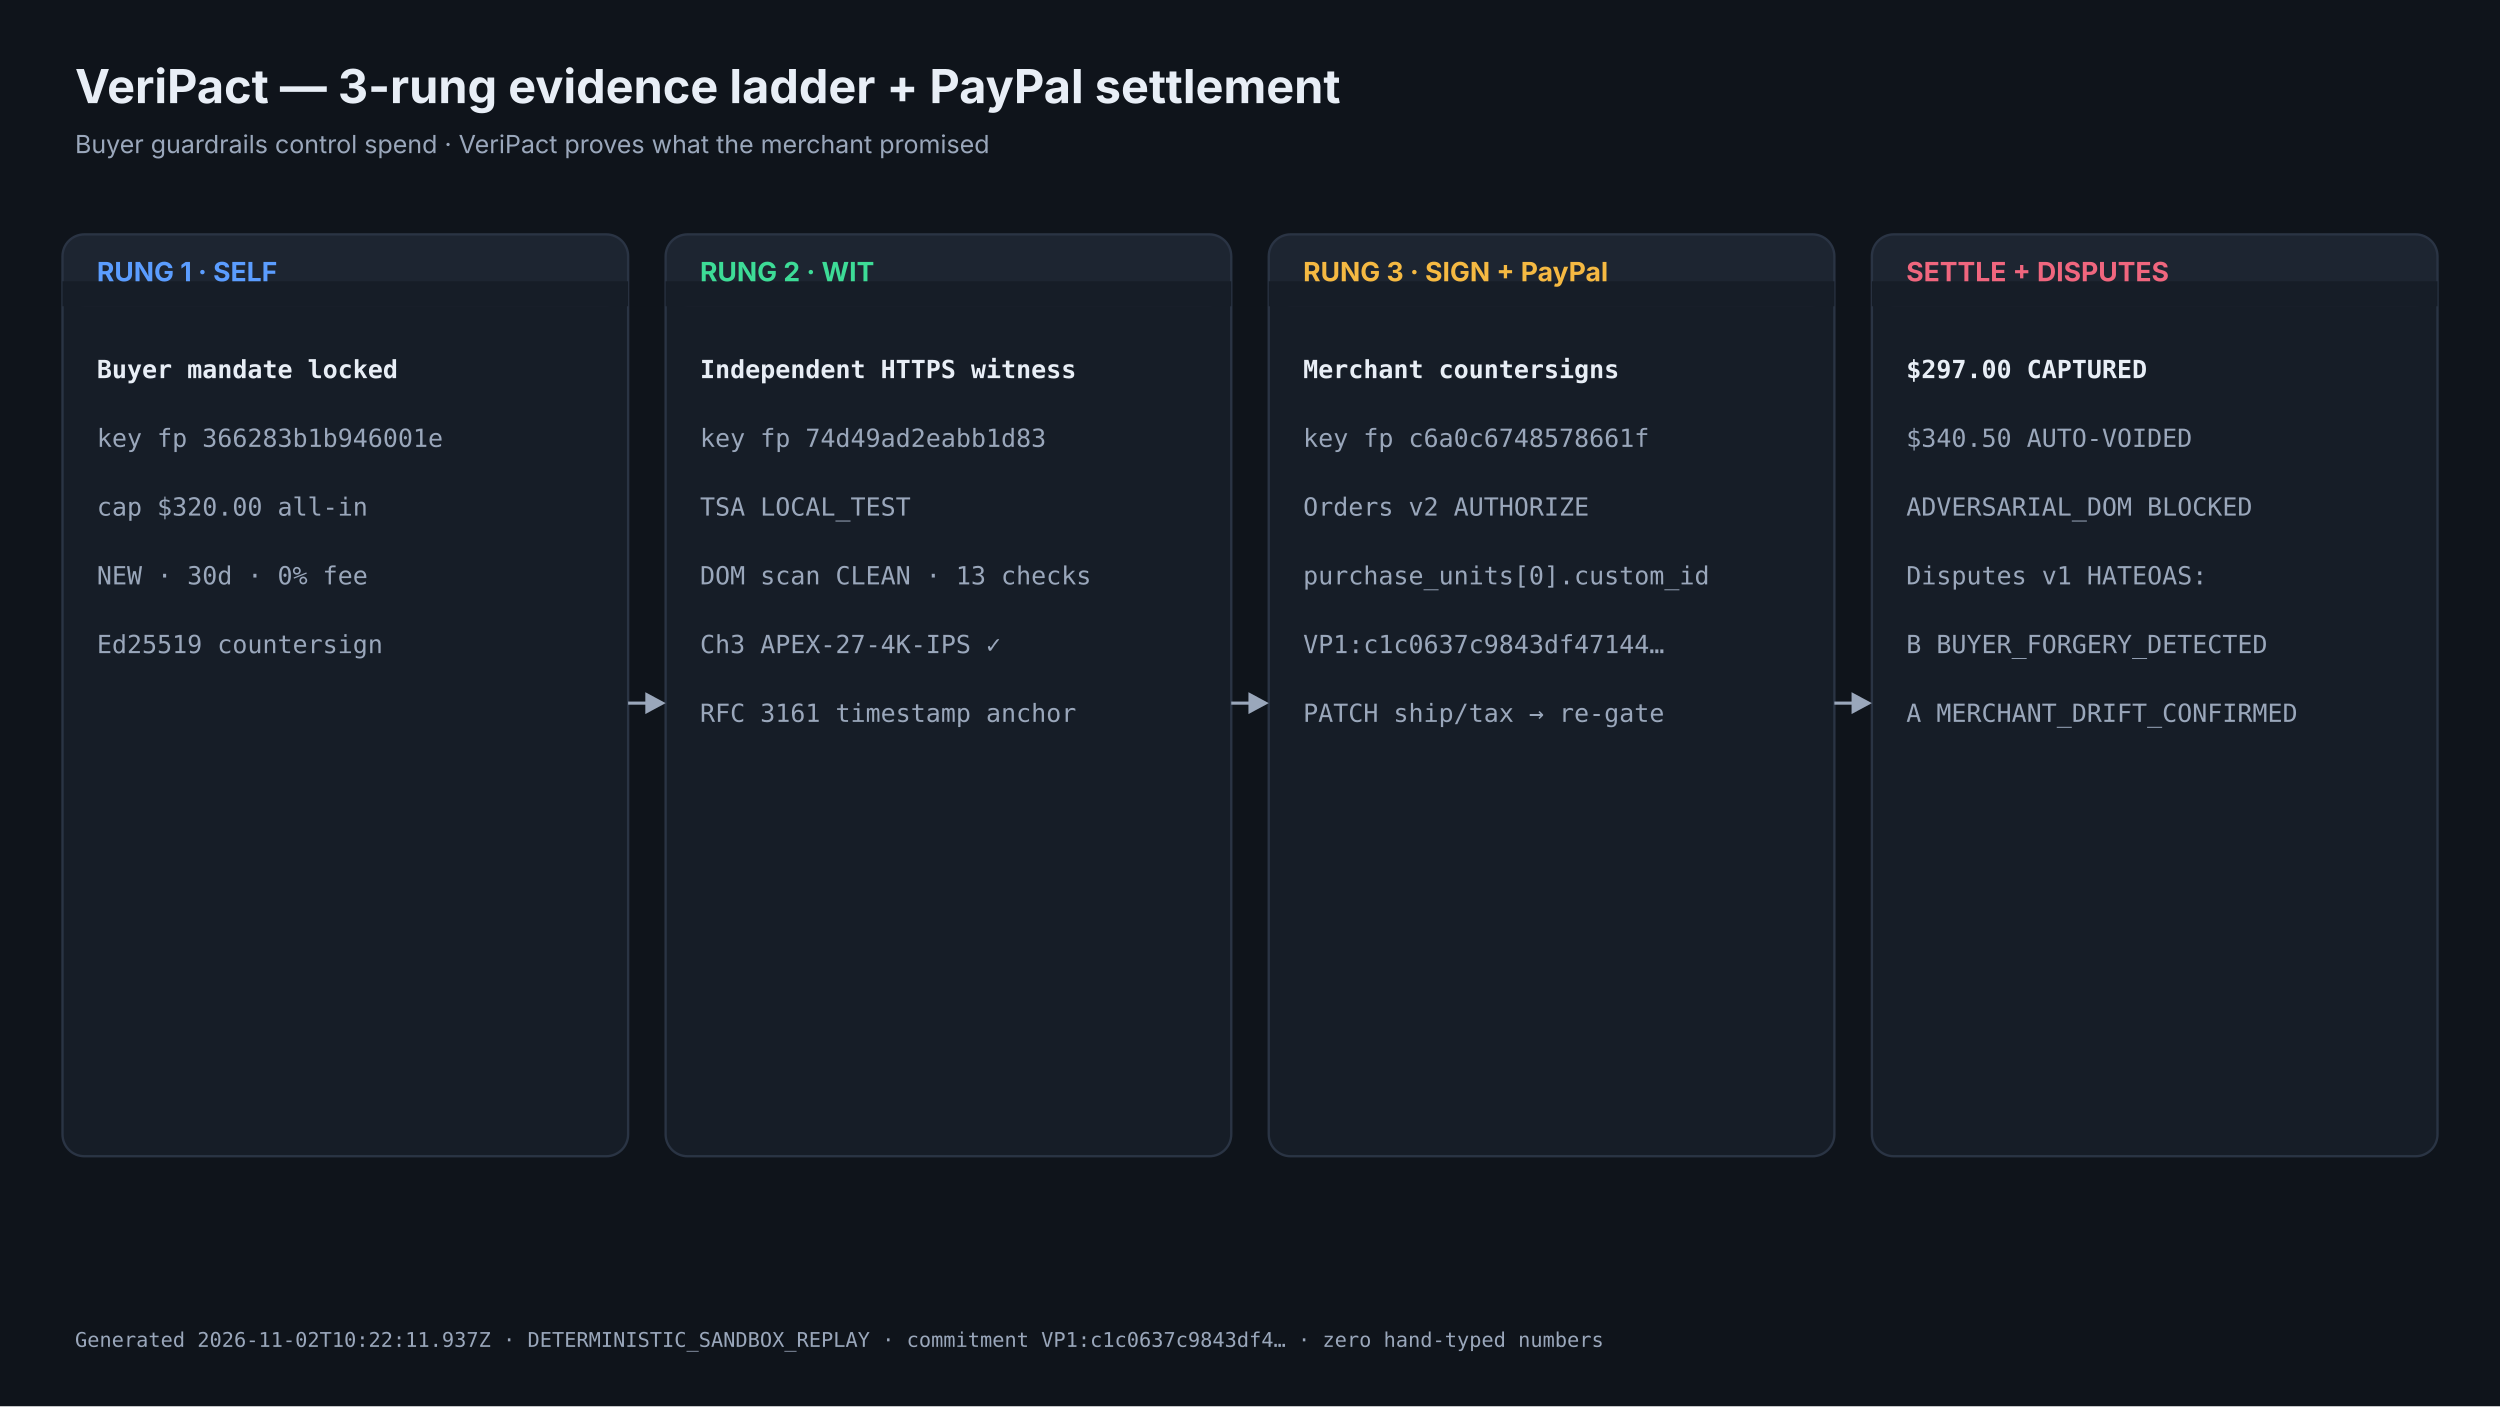
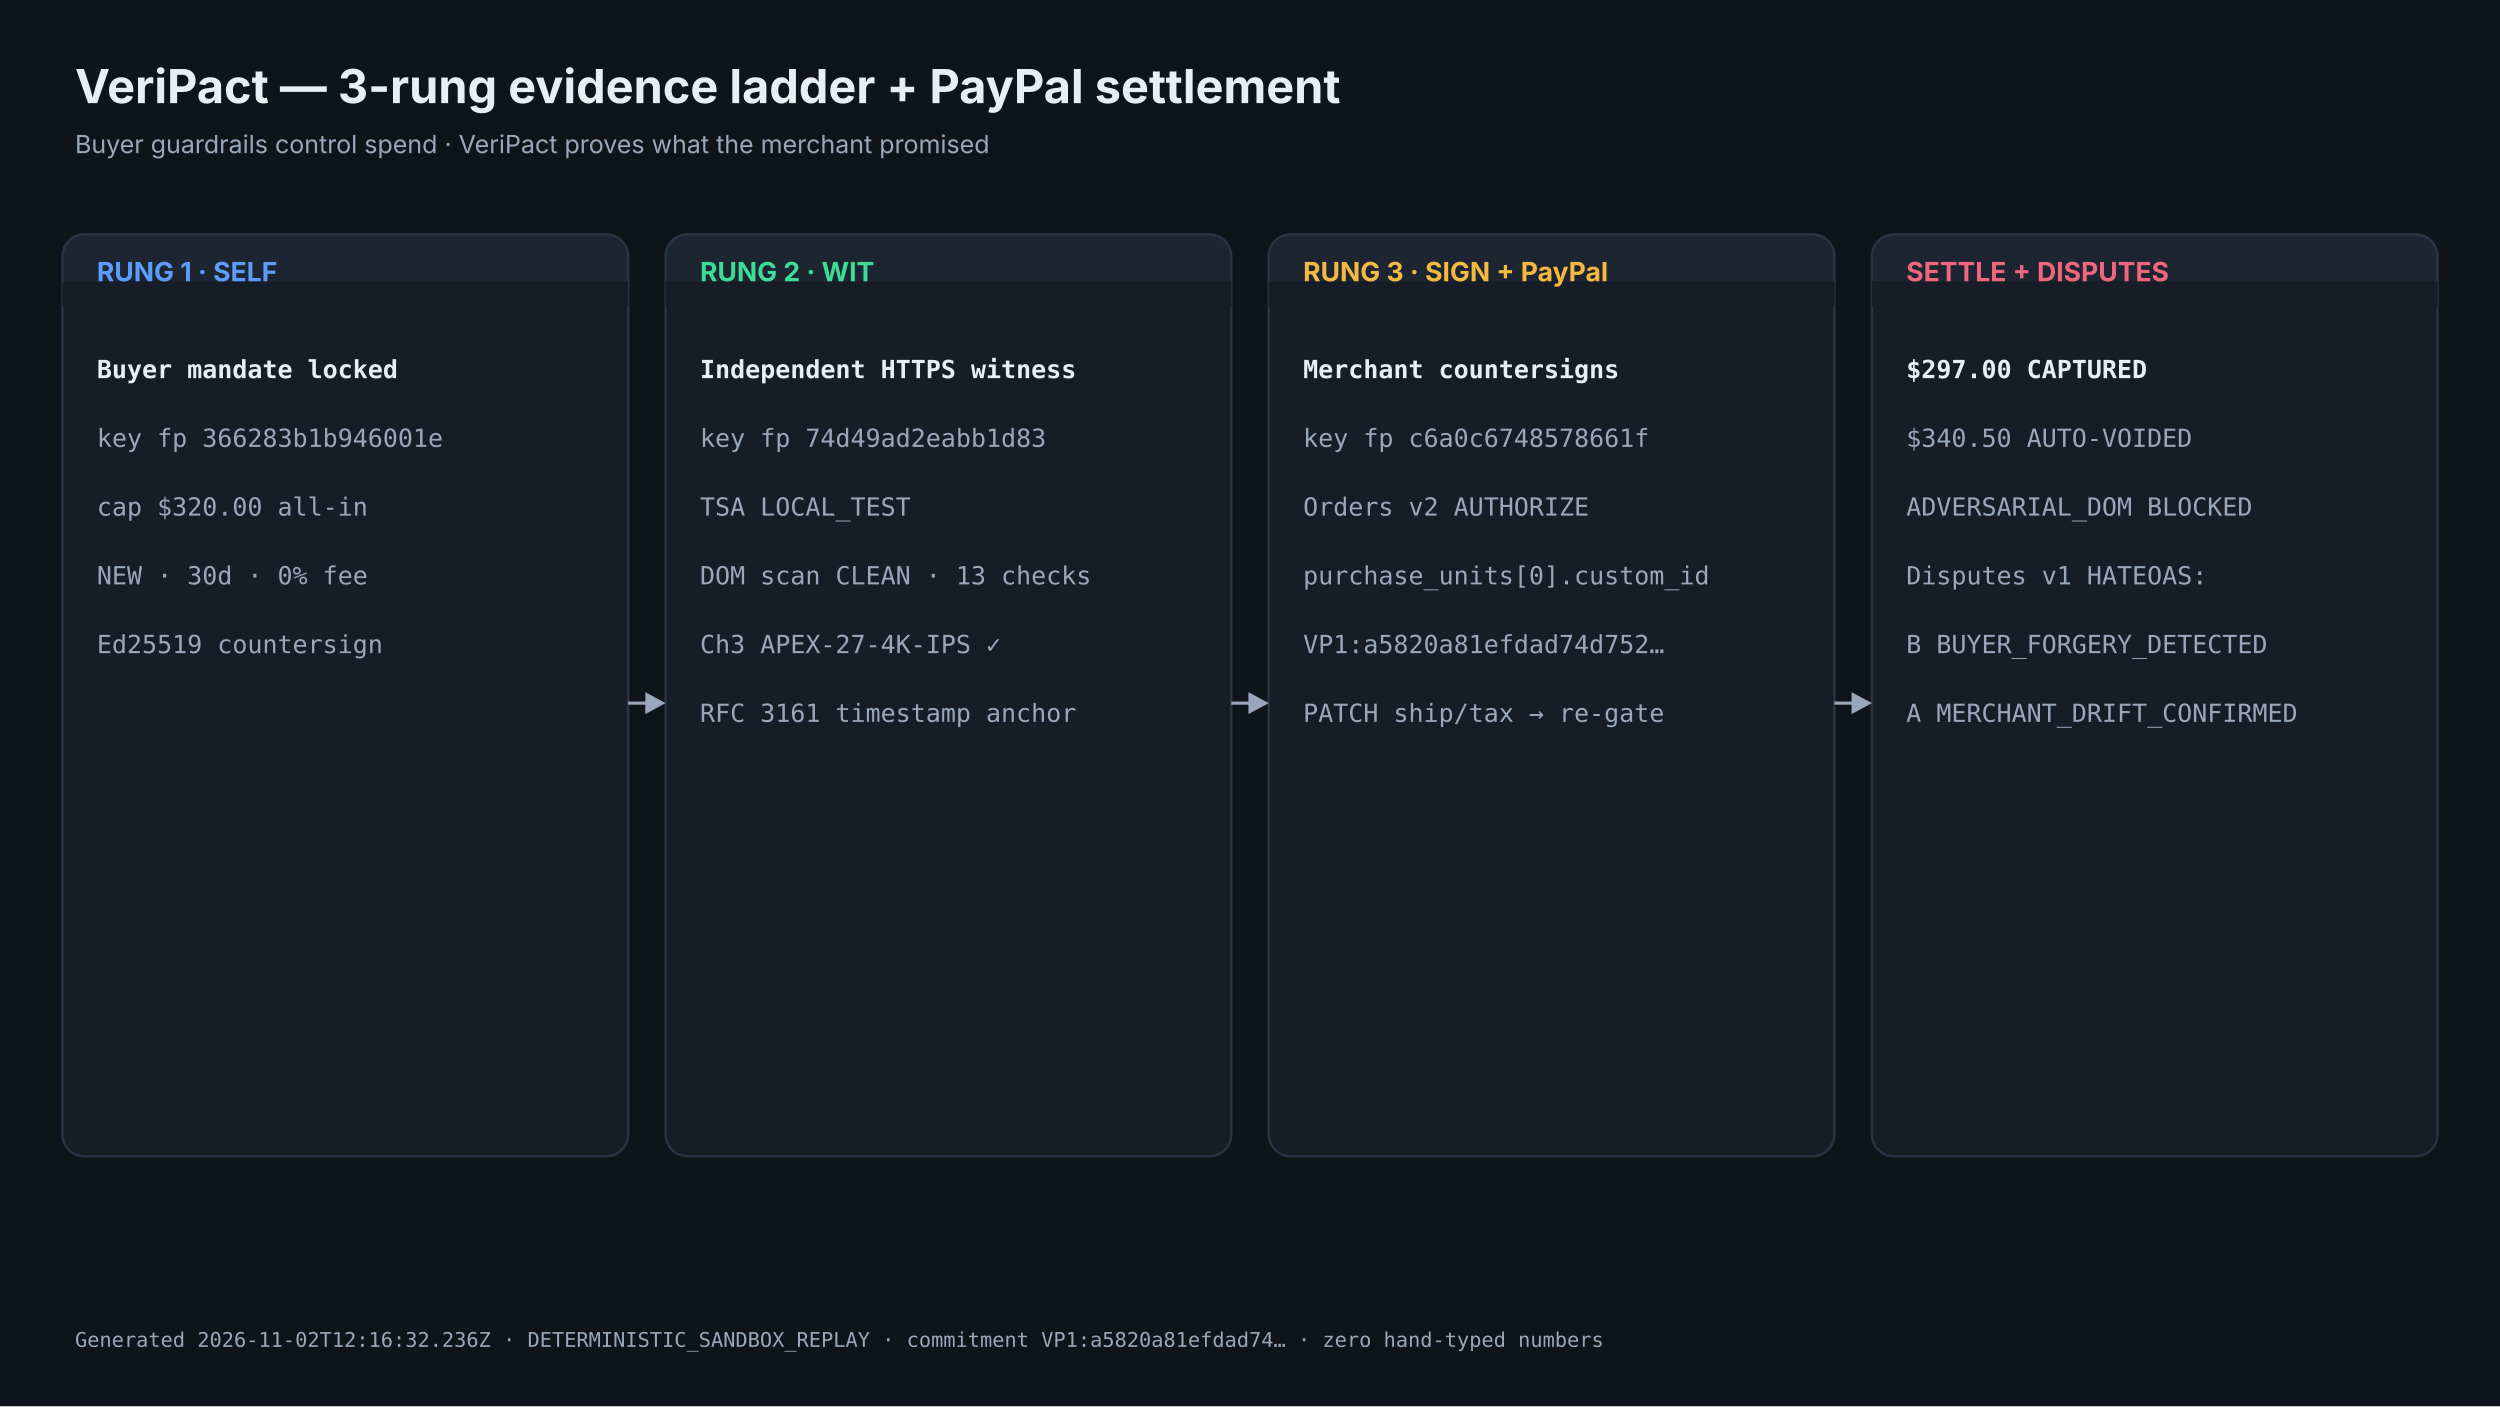
<svg xmlns="http://www.w3.org/2000/svg" width="1600" height="900" viewBox="0 0 1600 900" role="img">
  <rect x="0" y="0" width="1600" height="900" rx="0" fill="#0f141b" />
  <text x="48" y="66" font-family="system-ui,-apple-system,Segoe UI,sans-serif" font-size="30" fill="#e8eef6" text-anchor="start" font-weight="700">VeriPact — 3-rung evidence ladder + PayPal settlement</text>
  <text x="48" y="98" font-family="system-ui,-apple-system,Segoe UI,sans-serif" font-size="16" fill="#9aa7bb" text-anchor="start">Buyer guardrails control spend · VeriPact proves what the merchant promised</text>
  <rect x="40" y="150" width="362" height="590" rx="14" fill="#161d27" stroke="#2a3444" stroke-width="1.5" />
  <rect x="40" y="150" width="362" height="46" rx="14" fill="#2a3444" opacity="0.35" />
  <rect x="40" y="180" width="362" height="16" fill="#161d27" />
  <text x="62" y="180" font-family="system-ui,-apple-system,Segoe UI,sans-serif" font-size="17" fill="#5b9dff" text-anchor="start" font-weight="700">RUNG 1 · SELF</text>
  <text x="62" y="242" font-family="ui-monospace,SFMono-Regular,Menlo,Consolas,monospace" font-size="16" fill="#e8eef6" text-anchor="start" font-weight="700">Buyer mandate locked</text>
  <text x="62" y="286" font-family="ui-monospace,SFMono-Regular,Menlo,Consolas,monospace" font-size="16" fill="#9aa7bb" text-anchor="start">key fp 366283b1b946001e</text>
  <text x="62" y="330" font-family="ui-monospace,SFMono-Regular,Menlo,Consolas,monospace" font-size="16" fill="#9aa7bb" text-anchor="start">cap $320.00 all-in</text>
  <text x="62" y="374" font-family="ui-monospace,SFMono-Regular,Menlo,Consolas,monospace" font-size="16" fill="#9aa7bb" text-anchor="start">NEW · 30d · 0% fee</text>
  <text x="62" y="418" font-family="ui-monospace,SFMono-Regular,Menlo,Consolas,monospace" font-size="16" fill="#9aa7bb" text-anchor="start">Ed25519 countersign</text>
  <rect x="426" y="150" width="362" height="590" rx="14" fill="#161d27" stroke="#2a3444" stroke-width="1.5" />
  <rect x="426" y="150" width="362" height="46" rx="14" fill="#2a3444" opacity="0.35" />
  <rect x="426" y="180" width="362" height="16" fill="#161d27" />
  <text x="448" y="180" font-family="system-ui,-apple-system,Segoe UI,sans-serif" font-size="17" fill="#3ddc97" text-anchor="start" font-weight="700">RUNG 2 · WIT</text>
  <text x="448" y="242" font-family="ui-monospace,SFMono-Regular,Menlo,Consolas,monospace" font-size="16" fill="#e8eef6" text-anchor="start" font-weight="700">Independent HTTPS witness</text>
  <text x="448" y="286" font-family="ui-monospace,SFMono-Regular,Menlo,Consolas,monospace" font-size="16" fill="#9aa7bb" text-anchor="start">key fp 74d49ad2eabb1d83</text>
  <text x="448" y="330" font-family="ui-monospace,SFMono-Regular,Menlo,Consolas,monospace" font-size="16" fill="#9aa7bb" text-anchor="start">TSA LOCAL_TEST</text>
  <text x="448" y="374" font-family="ui-monospace,SFMono-Regular,Menlo,Consolas,monospace" font-size="16" fill="#9aa7bb" text-anchor="start">DOM scan CLEAN · 13 checks</text>
  <text x="448" y="418" font-family="ui-monospace,SFMono-Regular,Menlo,Consolas,monospace" font-size="16" fill="#9aa7bb" text-anchor="start">Ch3 APEX-27-4K-IPS ✓</text>
  <text x="448" y="462" font-family="ui-monospace,SFMono-Regular,Menlo,Consolas,monospace" font-size="16" fill="#9aa7bb" text-anchor="start">RFC 3161 timestamp anchor</text>
  <rect x="812" y="150" width="362" height="590" rx="14" fill="#161d27" stroke="#2a3444" stroke-width="1.5" />
  <rect x="812" y="150" width="362" height="46" rx="14" fill="#2a3444" opacity="0.35" />
  <rect x="812" y="180" width="362" height="16" fill="#161d27" />
  <text x="834" y="180" font-family="system-ui,-apple-system,Segoe UI,sans-serif" font-size="17" fill="#f5b942" text-anchor="start" font-weight="700">RUNG 3 · SIGN + PayPal</text>
  <text x="834" y="242" font-family="ui-monospace,SFMono-Regular,Menlo,Consolas,monospace" font-size="16" fill="#e8eef6" text-anchor="start" font-weight="700">Merchant countersigns</text>
  <text x="834" y="286" font-family="ui-monospace,SFMono-Regular,Menlo,Consolas,monospace" font-size="16" fill="#9aa7bb" text-anchor="start">key fp c6a0c6748578661f</text>
  <text x="834" y="330" font-family="ui-monospace,SFMono-Regular,Menlo,Consolas,monospace" font-size="16" fill="#9aa7bb" text-anchor="start">Orders v2 AUTHORIZE</text>
  <text x="834" y="374" font-family="ui-monospace,SFMono-Regular,Menlo,Consolas,monospace" font-size="16" fill="#9aa7bb" text-anchor="start">purchase_units[0].custom_id</text>
-   <text x="834" y="418" font-family="ui-monospace,SFMono-Regular,Menlo,Consolas,monospace" font-size="16" fill="#9aa7bb" text-anchor="start">VP1:c1c0637c9843df47144…</text>
+   <text x="834" y="418" font-family="ui-monospace,SFMono-Regular,Menlo,Consolas,monospace" font-size="16" fill="#9aa7bb" text-anchor="start">VP1:a5820a81efdad74d752…</text>
  <text x="834" y="462" font-family="ui-monospace,SFMono-Regular,Menlo,Consolas,monospace" font-size="16" fill="#9aa7bb" text-anchor="start">PATCH ship/tax → re-gate</text>
  <rect x="1198" y="150" width="362" height="590" rx="14" fill="#161d27" stroke="#2a3444" stroke-width="1.5" />
  <rect x="1198" y="150" width="362" height="46" rx="14" fill="#2a3444" opacity="0.35" />
  <rect x="1198" y="180" width="362" height="16" fill="#161d27" />
  <text x="1220" y="180" font-family="system-ui,-apple-system,Segoe UI,sans-serif" font-size="17" fill="#f0667e" text-anchor="start" font-weight="700">SETTLE + DISPUTES</text>
  <text x="1220" y="242" font-family="ui-monospace,SFMono-Regular,Menlo,Consolas,monospace" font-size="16" fill="#e8eef6" text-anchor="start" font-weight="700">$297.00 CAPTURED</text>
  <text x="1220" y="286" font-family="ui-monospace,SFMono-Regular,Menlo,Consolas,monospace" font-size="16" fill="#9aa7bb" text-anchor="start">$340.50 AUTO-VOIDED</text>
  <text x="1220" y="330" font-family="ui-monospace,SFMono-Regular,Menlo,Consolas,monospace" font-size="16" fill="#9aa7bb" text-anchor="start">ADVERSARIAL_DOM BLOCKED</text>
  <text x="1220" y="374" font-family="ui-monospace,SFMono-Regular,Menlo,Consolas,monospace" font-size="16" fill="#9aa7bb" text-anchor="start">Disputes v1 HATEOAS:</text>
  <text x="1220" y="418" font-family="ui-monospace,SFMono-Regular,Menlo,Consolas,monospace" font-size="16" fill="#9aa7bb" text-anchor="start">B BUYER_FORGERY_DETECTED</text>
  <text x="1220" y="462" font-family="ui-monospace,SFMono-Regular,Menlo,Consolas,monospace" font-size="16" fill="#9aa7bb" text-anchor="start">A MERCHANT_DRIFT_CONFIRMED</text>
  <line x1="402" y1="450" x2="414" y2="450" stroke="#9aa7bb" stroke-width="2" />
  <polygon points="426,450 413,443 413,457" fill="#9aa7bb" />
  <line x1="788" y1="450" x2="800" y2="450" stroke="#9aa7bb" stroke-width="2" />
  <polygon points="812,450 799,443 799,457" fill="#9aa7bb" />
  <line x1="1174" y1="450" x2="1186" y2="450" stroke="#9aa7bb" stroke-width="2" />
  <polygon points="1198,450 1185,443 1185,457" fill="#9aa7bb" />
-   <text x="48" y="862" font-family="ui-monospace,SFMono-Regular,Menlo,Consolas,monospace" font-size="13" fill="#9aa7bb" text-anchor="start">Generated 2026-11-02T10:22:11.937Z · DETERMINISTIC_SANDBOX_REPLAY · commitment VP1:c1c0637c9843df4… · zero hand-typed numbers</text>
+   <text x="48" y="862" font-family="ui-monospace,SFMono-Regular,Menlo,Consolas,monospace" font-size="13" fill="#9aa7bb" text-anchor="start">Generated 2026-11-02T12:16:32.236Z · DETERMINISTIC_SANDBOX_REPLAY · commitment VP1:a5820a81efdad74… · zero hand-typed numbers</text>
</svg>
